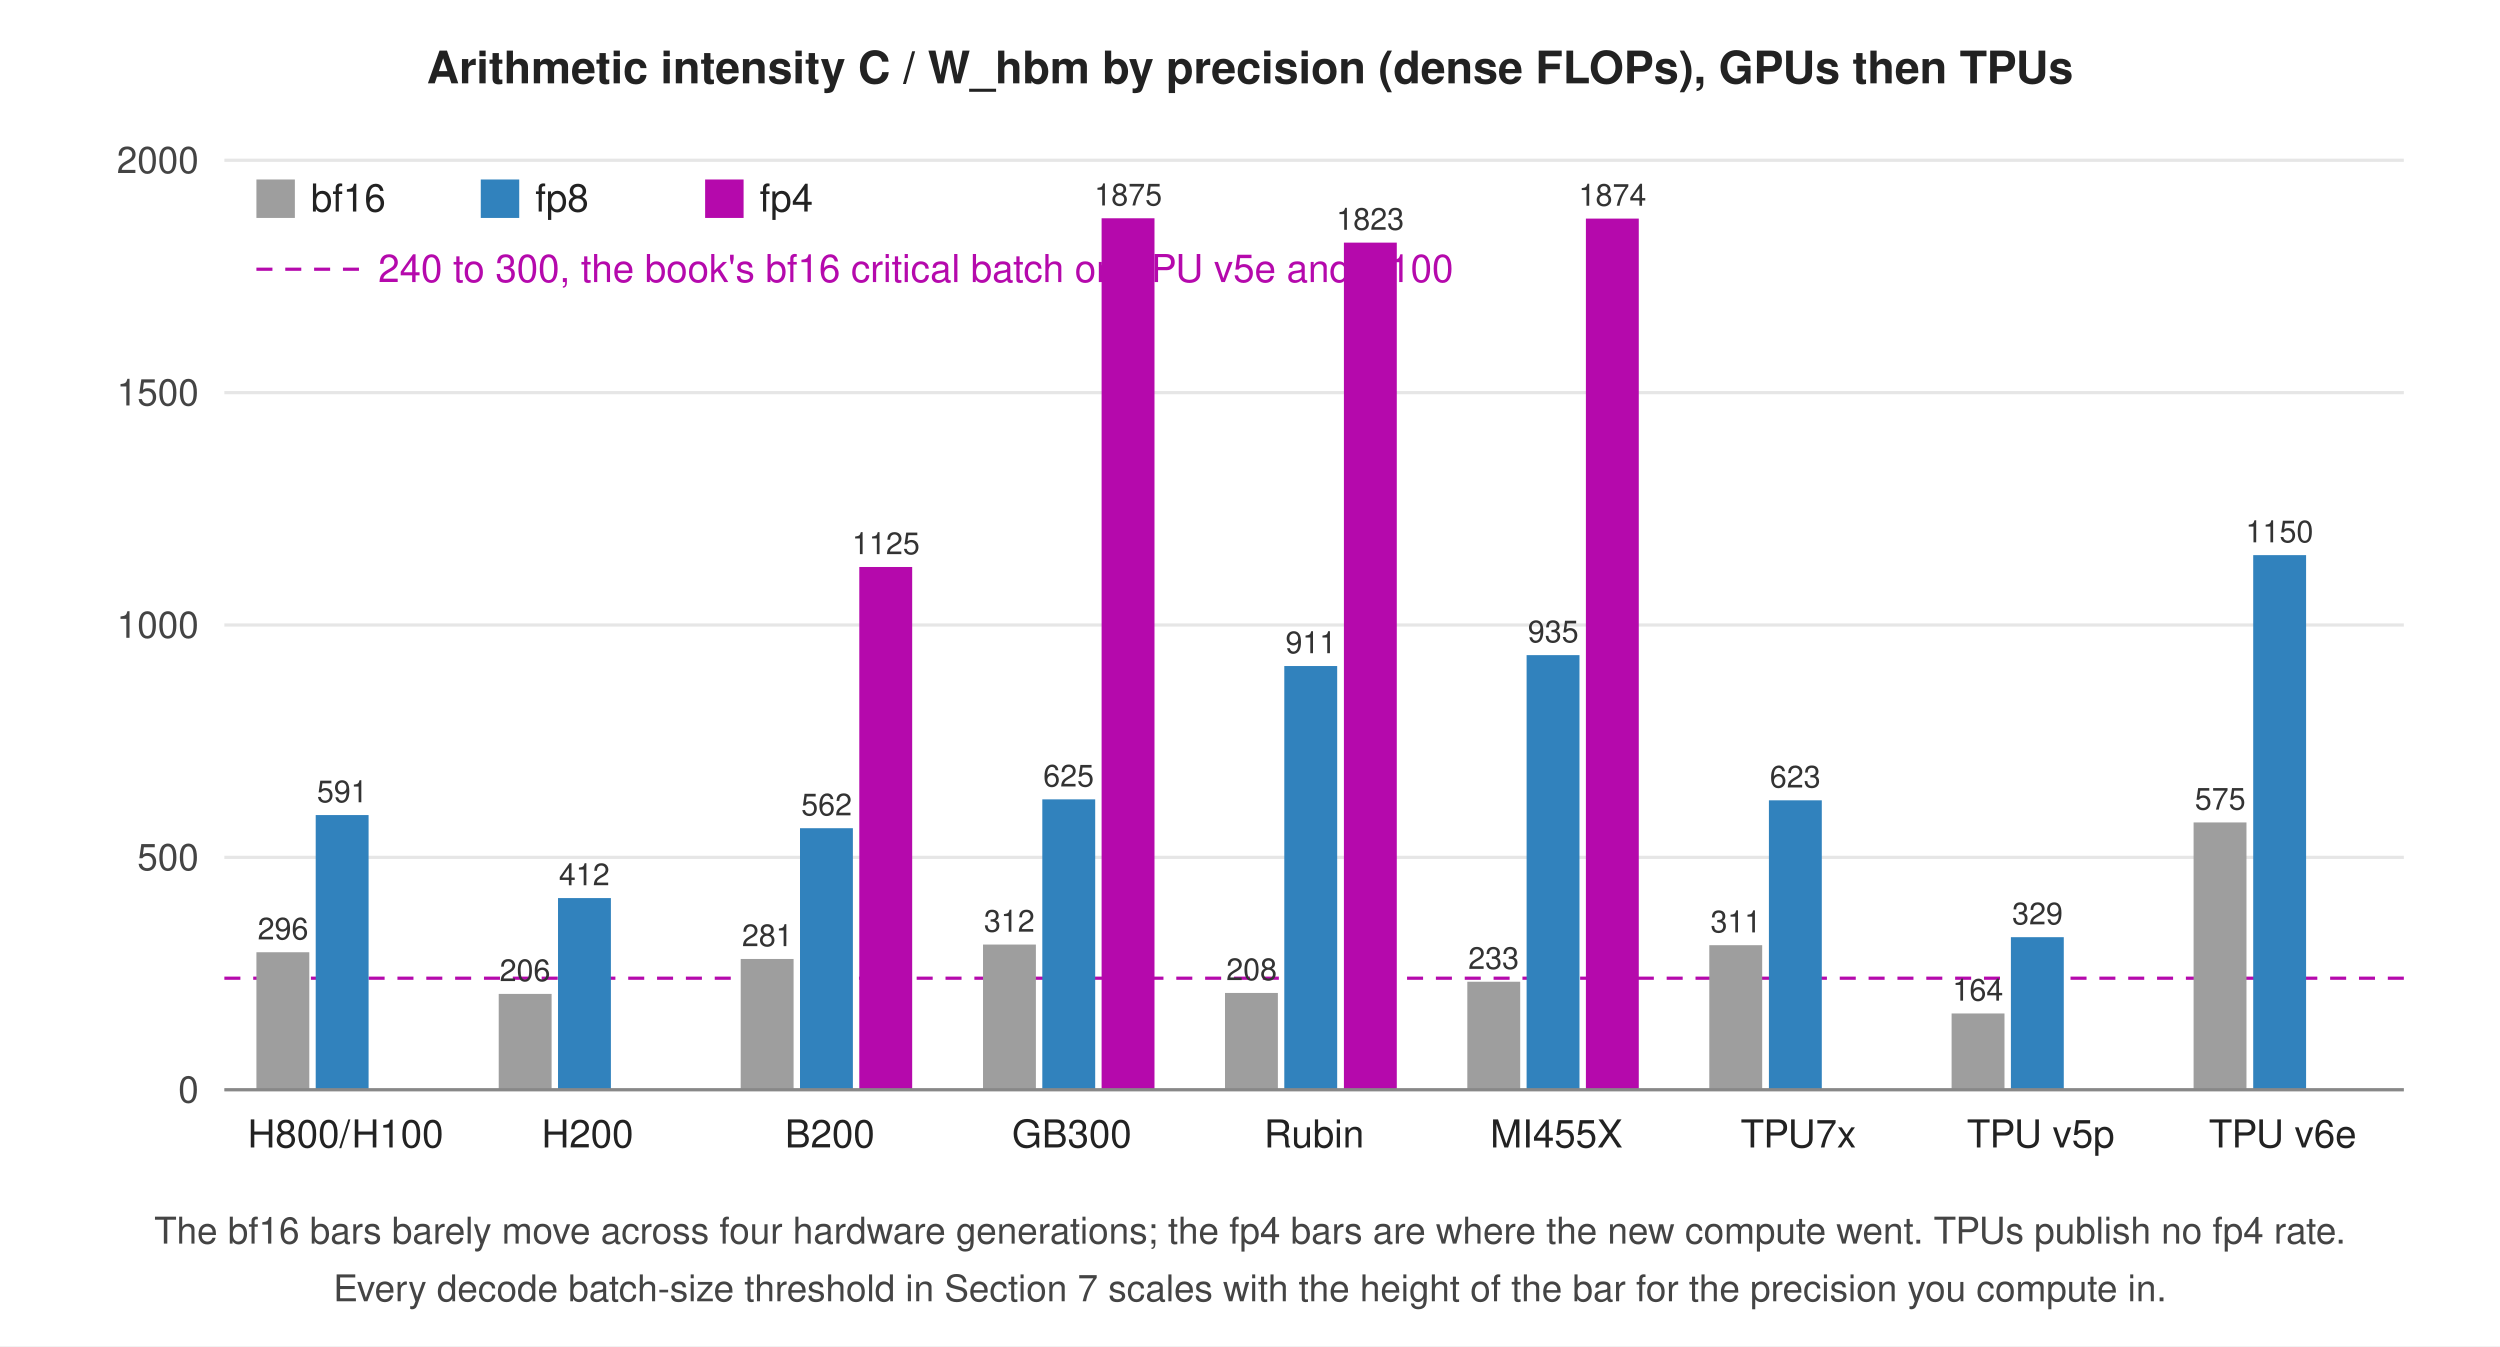
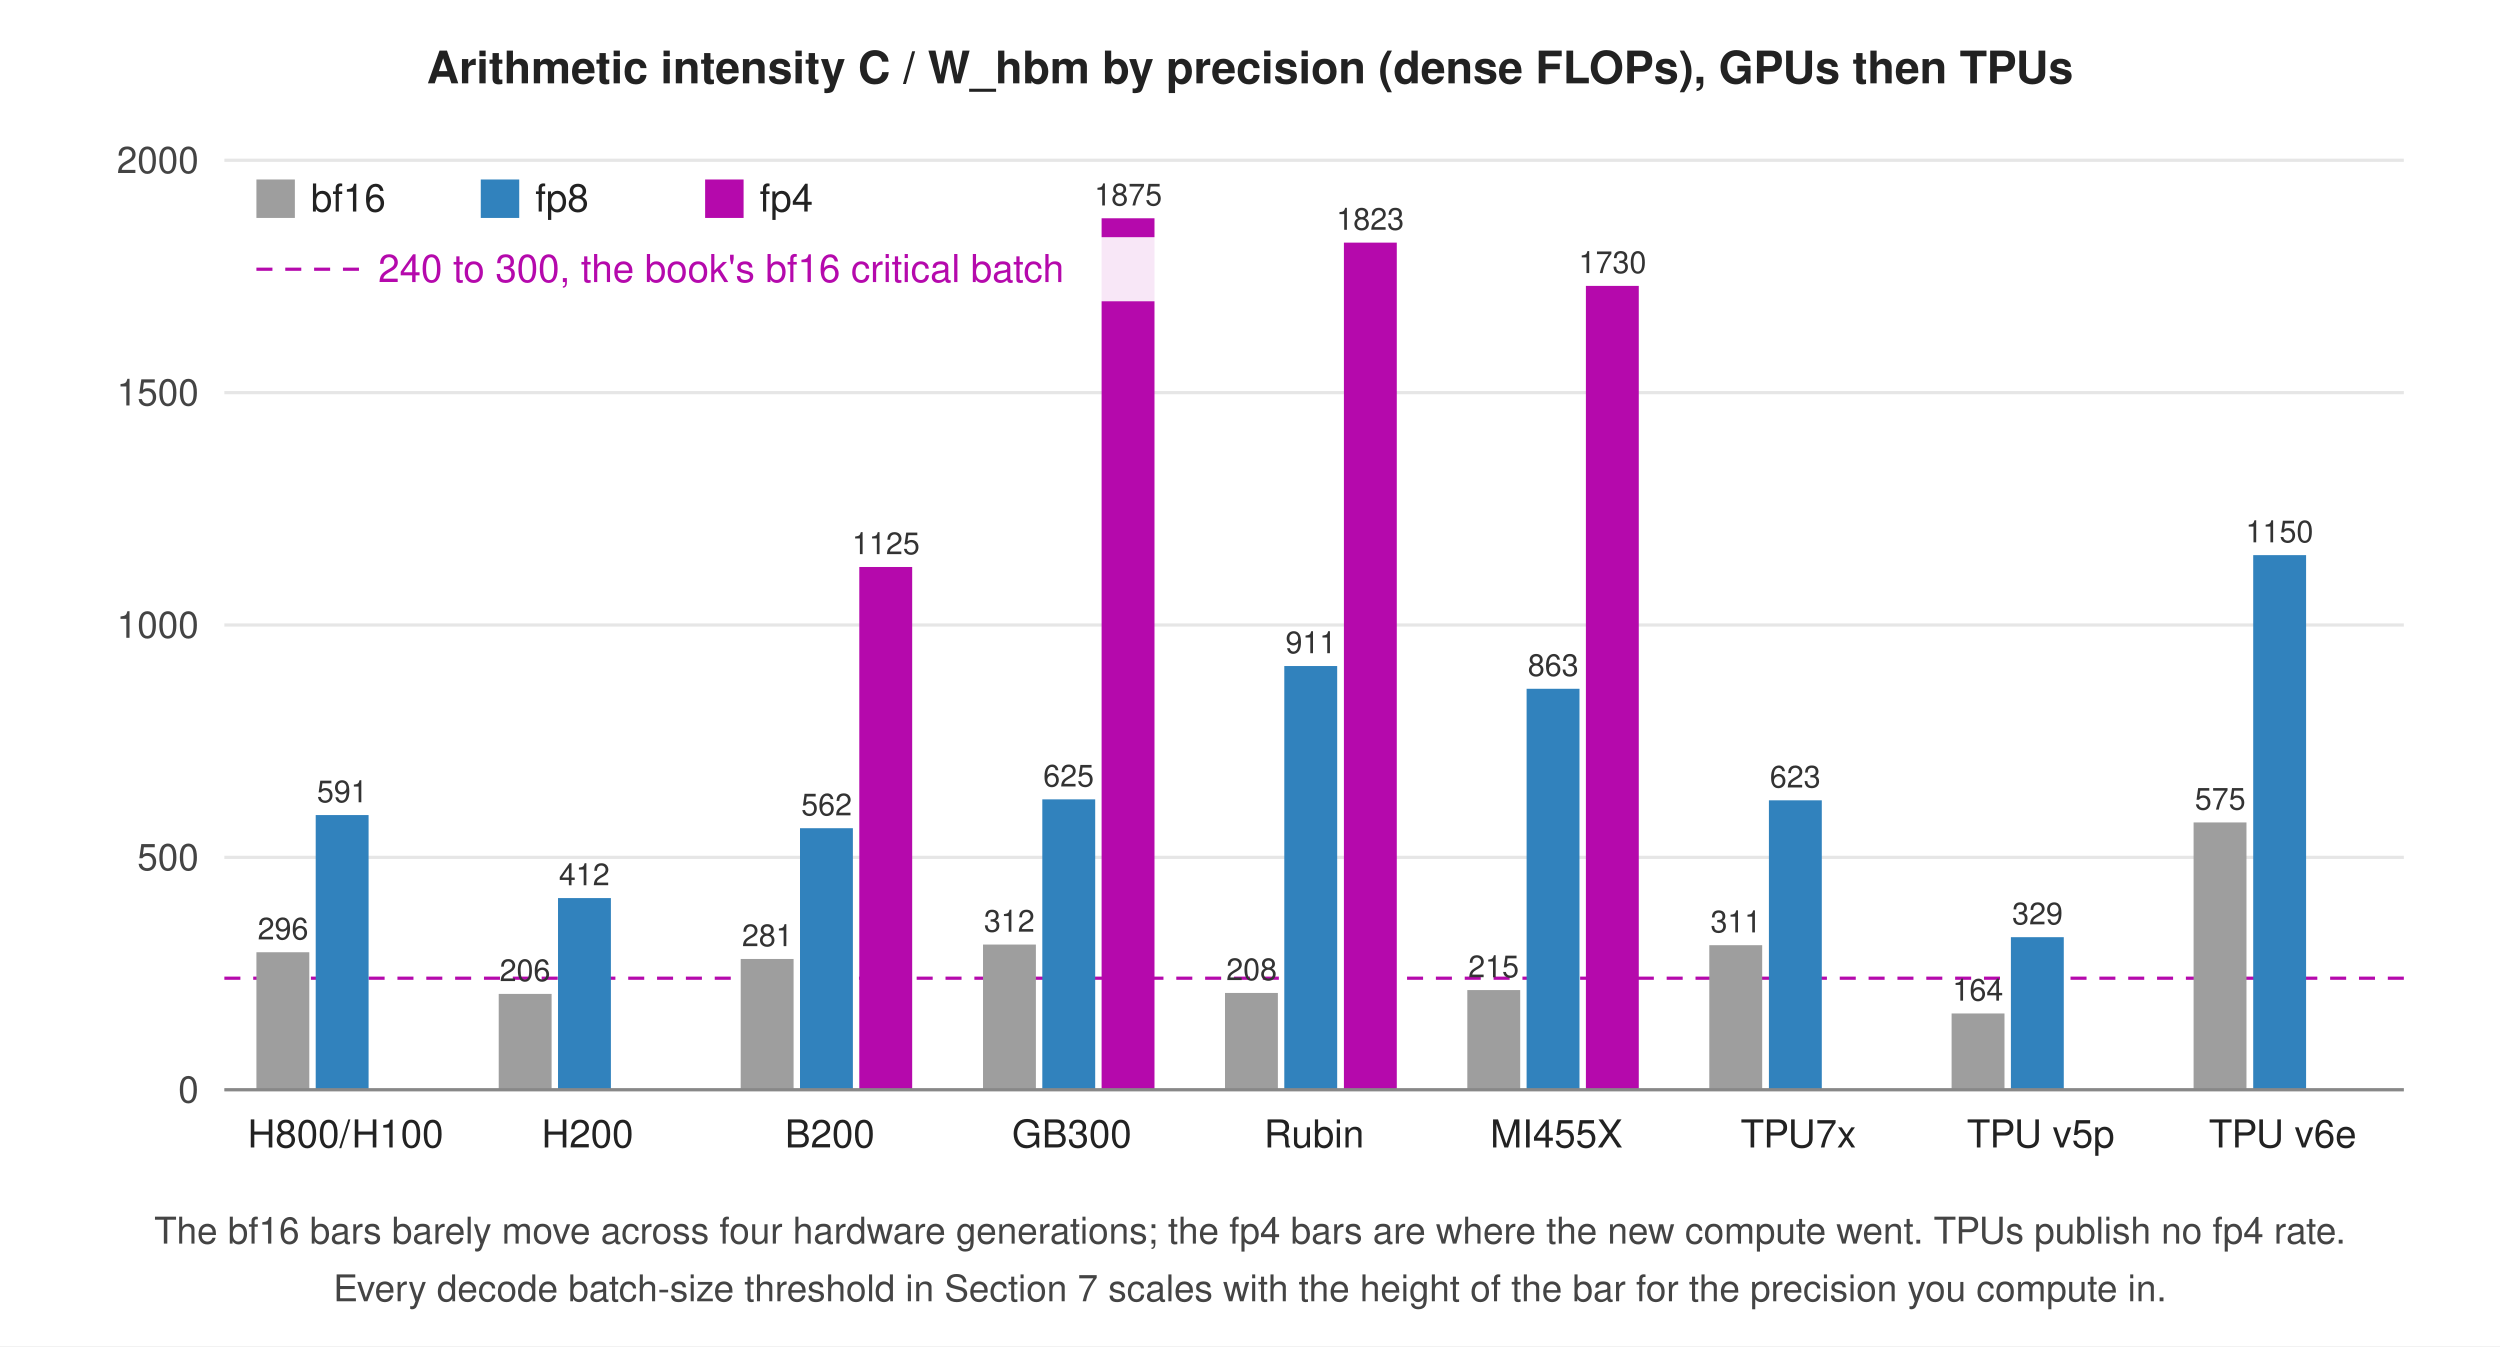
<svg xmlns="http://www.w3.org/2000/svg" viewBox="0 0 780 420" width="780" height="420">
  <rect width="100%" height="100%" fill="white" />
  <text x="390" y="26" text-anchor="middle" font-size="14" font-weight="bold" fill="#222" font-family="Helvetica, Arial, sans-serif">Arithmetic intensity C / W_hbm by precision (dense FLOPs), GPUs then TPUs</text>
  <line x1="70" y1="340.0" x2="750" y2="340.0" stroke="#e6e6e6" />
  <text x="62" y="344.0" text-anchor="end" font-size="11.5" fill="#444" font-family="Helvetica, Arial, sans-serif">0</text>
  <line x1="70" y1="267.5" x2="750" y2="267.5" stroke="#e6e6e6" />
  <text x="62" y="271.5" text-anchor="end" font-size="11.5" fill="#444" font-family="Helvetica, Arial, sans-serif">500</text>
  <line x1="70" y1="195.0" x2="750" y2="195.0" stroke="#e6e6e6" />
  <text x="62" y="199.0" text-anchor="end" font-size="11.5" fill="#444" font-family="Helvetica, Arial, sans-serif">1000</text>
  <line x1="70" y1="122.5" x2="750" y2="122.5" stroke="#e6e6e6" />
  <text x="62" y="126.5" text-anchor="end" font-size="11.5" fill="#444" font-family="Helvetica, Arial, sans-serif">1500</text>
  <line x1="70" y1="50.0" x2="750" y2="50.0" stroke="#e6e6e6" />
  <text x="62" y="54.0" text-anchor="end" font-size="11.5" fill="#444" font-family="Helvetica, Arial, sans-serif">2000</text>
  <line x1="70" y1="305.2" x2="750" y2="305.2" stroke="#b509ac" stroke-dasharray="5,4" />
-   <line x1="80" y1="84" x2="112" y2="84" stroke="#b509ac" stroke-dasharray="5,4" />
-   <text x="118" y="88" font-size="12" fill="#b509ac" font-family="Helvetica, Arial, sans-serif">240 to 300, the book's bf16 critical batch on TPU v5e and H100</text>
  <rect x="80.0" y="297.1" width="16.5" height="42.9" fill="#9e9e9e" />
  <text x="88.3" y="293.1" text-anchor="middle" font-size="9.5" fill="#333" font-family="Helvetica, Arial, sans-serif">296</text>
  <rect x="98.5" y="254.3" width="16.5" height="85.7" fill="#3182bd" />
  <text x="106.8" y="250.3" text-anchor="middle" font-size="9.5" fill="#333" font-family="Helvetica, Arial, sans-serif">591</text>
  <text x="107.8" y="358" text-anchor="middle" font-size="12" fill="#222" font-family="Helvetica, Arial, sans-serif">H800/H100</text>
  <rect x="155.6" y="310.1" width="16.5" height="29.9" fill="#9e9e9e" />
  <text x="163.8" y="306.1" text-anchor="middle" font-size="9.5" fill="#333" font-family="Helvetica, Arial, sans-serif">206</text>
  <rect x="174.1" y="280.2" width="16.5" height="59.8" fill="#3182bd" />
  <text x="182.3" y="276.2" text-anchor="middle" font-size="9.5" fill="#333" font-family="Helvetica, Arial, sans-serif">412</text>
  <text x="183.3" y="358" text-anchor="middle" font-size="12" fill="#222" font-family="Helvetica, Arial, sans-serif">H200</text>
  <rect x="231.1" y="299.2" width="16.5" height="40.8" fill="#9e9e9e" />
  <text x="239.4" y="295.2" text-anchor="middle" font-size="9.5" fill="#333" font-family="Helvetica, Arial, sans-serif">281</text>
  <rect x="249.6" y="258.4" width="16.5" height="81.6" fill="#3182bd" />
  <text x="257.9" y="254.4" text-anchor="middle" font-size="9.5" fill="#333" font-family="Helvetica, Arial, sans-serif">562</text>
  <rect x="268.1" y="176.9" width="16.5" height="163.1" fill="#b509ac" />
  <text x="276.4" y="172.9" text-anchor="middle" font-size="9.5" fill="#333" font-family="Helvetica, Arial, sans-serif">1125</text>
  <text x="258.9" y="358" text-anchor="middle" font-size="12" fill="#222" font-family="Helvetica, Arial, sans-serif">B200</text>
  <rect x="306.7" y="294.7" width="16.5" height="45.3" fill="#9e9e9e" />
  <text x="314.9" y="290.7" text-anchor="middle" font-size="9.5" fill="#333" font-family="Helvetica, Arial, sans-serif">312</text>
  <rect x="325.2" y="249.4" width="16.5" height="90.6" fill="#3182bd" />
  <text x="333.4" y="245.4" text-anchor="middle" font-size="9.5" fill="#333" font-family="Helvetica, Arial, sans-serif">625</text>
  <rect x="343.7" y="68.1" width="16.5" height="271.9" fill="#b509ac" />
  <text x="352.0" y="64.1" text-anchor="middle" font-size="9.5" fill="#333" font-family="Helvetica, Arial, sans-serif">1875</text>
  <text x="334.4" y="358" text-anchor="middle" font-size="12" fill="#222" font-family="Helvetica, Arial, sans-serif">GB300</text>
  <rect x="382.2" y="309.8" width="16.5" height="30.2" fill="#9e9e9e" />
  <text x="390.5" y="305.8" text-anchor="middle" font-size="9.5" fill="#333" font-family="Helvetica, Arial, sans-serif">208</text>
  <rect x="400.7" y="207.8" width="16.5" height="132.2" fill="#3182bd" />
  <text x="409.0" y="203.8" text-anchor="middle" font-size="9.5" fill="#333" font-family="Helvetica, Arial, sans-serif">911</text>
  <rect x="419.3" y="75.7" width="16.5" height="264.3" fill="#b509ac" />
  <text x="427.5" y="71.7" text-anchor="middle" font-size="9.5" fill="#333" font-family="Helvetica, Arial, sans-serif">1823</text>
  <text x="410.0" y="358" text-anchor="middle" font-size="12" fill="#222" font-family="Helvetica, Arial, sans-serif">Rubin</text>
-   <rect x="457.8" y="306.3" width="16.5" height="33.7" fill="#9e9e9e" />
-   <text x="466.0" y="302.3" text-anchor="middle" font-size="9.5" fill="#333" font-family="Helvetica, Arial, sans-serif">233</text>
-   <rect x="476.3" y="204.4" width="16.5" height="135.6" fill="#3182bd" />
-   <text x="484.6" y="200.4" text-anchor="middle" font-size="9.5" fill="#333" font-family="Helvetica, Arial, sans-serif">935</text>
-   <rect x="494.8" y="68.2" width="16.5" height="271.8" fill="#b509ac" />
-   <text x="503.1" y="64.2" text-anchor="middle" font-size="9.5" fill="#333" font-family="Helvetica, Arial, sans-serif">1874</text>
+   <rect x="457.8" y="308.9" width="16.5" height="31.1" fill="#9e9e9e" />
+   <text x="466.0" y="304.9" text-anchor="middle" font-size="9.5" fill="#333" font-family="Helvetica, Arial, sans-serif">215</text>
+   <rect x="476.3" y="214.9" width="16.5" height="125.1" fill="#3182bd" />
+   <text x="484.6" y="210.9" text-anchor="middle" font-size="9.5" fill="#333" font-family="Helvetica, Arial, sans-serif">863</text>
+   <rect x="494.8" y="89.2" width="16.5" height="250.8" fill="#b509ac" />
+   <text x="503.1" y="85.2" text-anchor="middle" font-size="9.5" fill="#333" font-family="Helvetica, Arial, sans-serif">1730</text>
  <text x="485.6" y="358" text-anchor="middle" font-size="12" fill="#222" font-family="Helvetica, Arial, sans-serif">MI455X</text>
  <rect x="533.3" y="294.9" width="16.5" height="45.1" fill="#9e9e9e" />
  <text x="541.6" y="290.9" text-anchor="middle" font-size="9.5" fill="#333" font-family="Helvetica, Arial, sans-serif">311</text>
  <rect x="551.9" y="249.7" width="16.5" height="90.3" fill="#3182bd" />
  <text x="560.1" y="245.7" text-anchor="middle" font-size="9.5" fill="#333" font-family="Helvetica, Arial, sans-serif">623</text>
  <text x="561.1" y="358" text-anchor="middle" font-size="12" fill="#222" font-family="Helvetica, Arial, sans-serif">TPU7x</text>
  <rect x="608.9" y="316.2" width="16.5" height="23.8" fill="#9e9e9e" />
  <text x="617.1" y="312.2" text-anchor="middle" font-size="9.5" fill="#333" font-family="Helvetica, Arial, sans-serif">164</text>
  <rect x="627.4" y="292.4" width="16.5" height="47.6" fill="#3182bd" />
  <text x="635.7" y="288.4" text-anchor="middle" font-size="9.5" fill="#333" font-family="Helvetica, Arial, sans-serif">329</text>
  <text x="636.7" y="358" text-anchor="middle" font-size="12" fill="#222" font-family="Helvetica, Arial, sans-serif">TPU v5p</text>
  <rect x="684.4" y="256.6" width="16.5" height="83.4" fill="#9e9e9e" />
  <text x="692.7" y="252.6" text-anchor="middle" font-size="9.5" fill="#333" font-family="Helvetica, Arial, sans-serif">575</text>
  <rect x="703.0" y="173.2" width="16.5" height="166.8" fill="#3182bd" />
  <text x="711.2" y="169.2" text-anchor="middle" font-size="9.5" fill="#333" font-family="Helvetica, Arial, sans-serif">1150</text>
  <text x="712.2" y="358" text-anchor="middle" font-size="12" fill="#222" font-family="Helvetica, Arial, sans-serif">TPU v6e</text>
  <line x1="70" y1="340" x2="750" y2="340" stroke="#888" />
  <rect x="80" y="56" width="12" height="12" fill="#9e9e9e" />
  <text x="97" y="66" font-size="12" fill="#222" font-family="Helvetica, Arial, sans-serif">bf16</text>
  <rect x="150" y="56" width="12" height="12" fill="#3182bd" />
  <text x="167" y="66" font-size="12" fill="#222" font-family="Helvetica, Arial, sans-serif">fp8</text>
  <rect x="220" y="56" width="12" height="12" fill="#b509ac" />
  <text x="237" y="66" font-size="12" fill="#222" font-family="Helvetica, Arial, sans-serif">fp4</text>
  <text x="390" y="388" text-anchor="middle" font-size="11.5" fill="#444" font-family="Helvetica, Arial, sans-serif">The bf16 bars barely move across four hardware generations; the fp4 bars are where the new compute went. TPUs publish no fp4 rate.</text>
  <text x="390" y="406" text-anchor="middle" font-size="11.5" fill="#444" font-family="Helvetica, Arial, sans-serif">Every decode batch-size threshold in Section 7 scales with the height of the bar for the precision you compute in.</text>
+   <rect x="76" y="74" width="300" height="20" fill="white" fill-opacity="0.9" />
+   <line x1="80" y1="84" x2="112" y2="84" stroke="#b509ac" stroke-dasharray="5,4" />
+   <text x="118" y="88" font-size="12" fill="#b509ac" font-family="Helvetica, Arial, sans-serif">240 to 300, the book's bf16 critical batch</text>
</svg>
